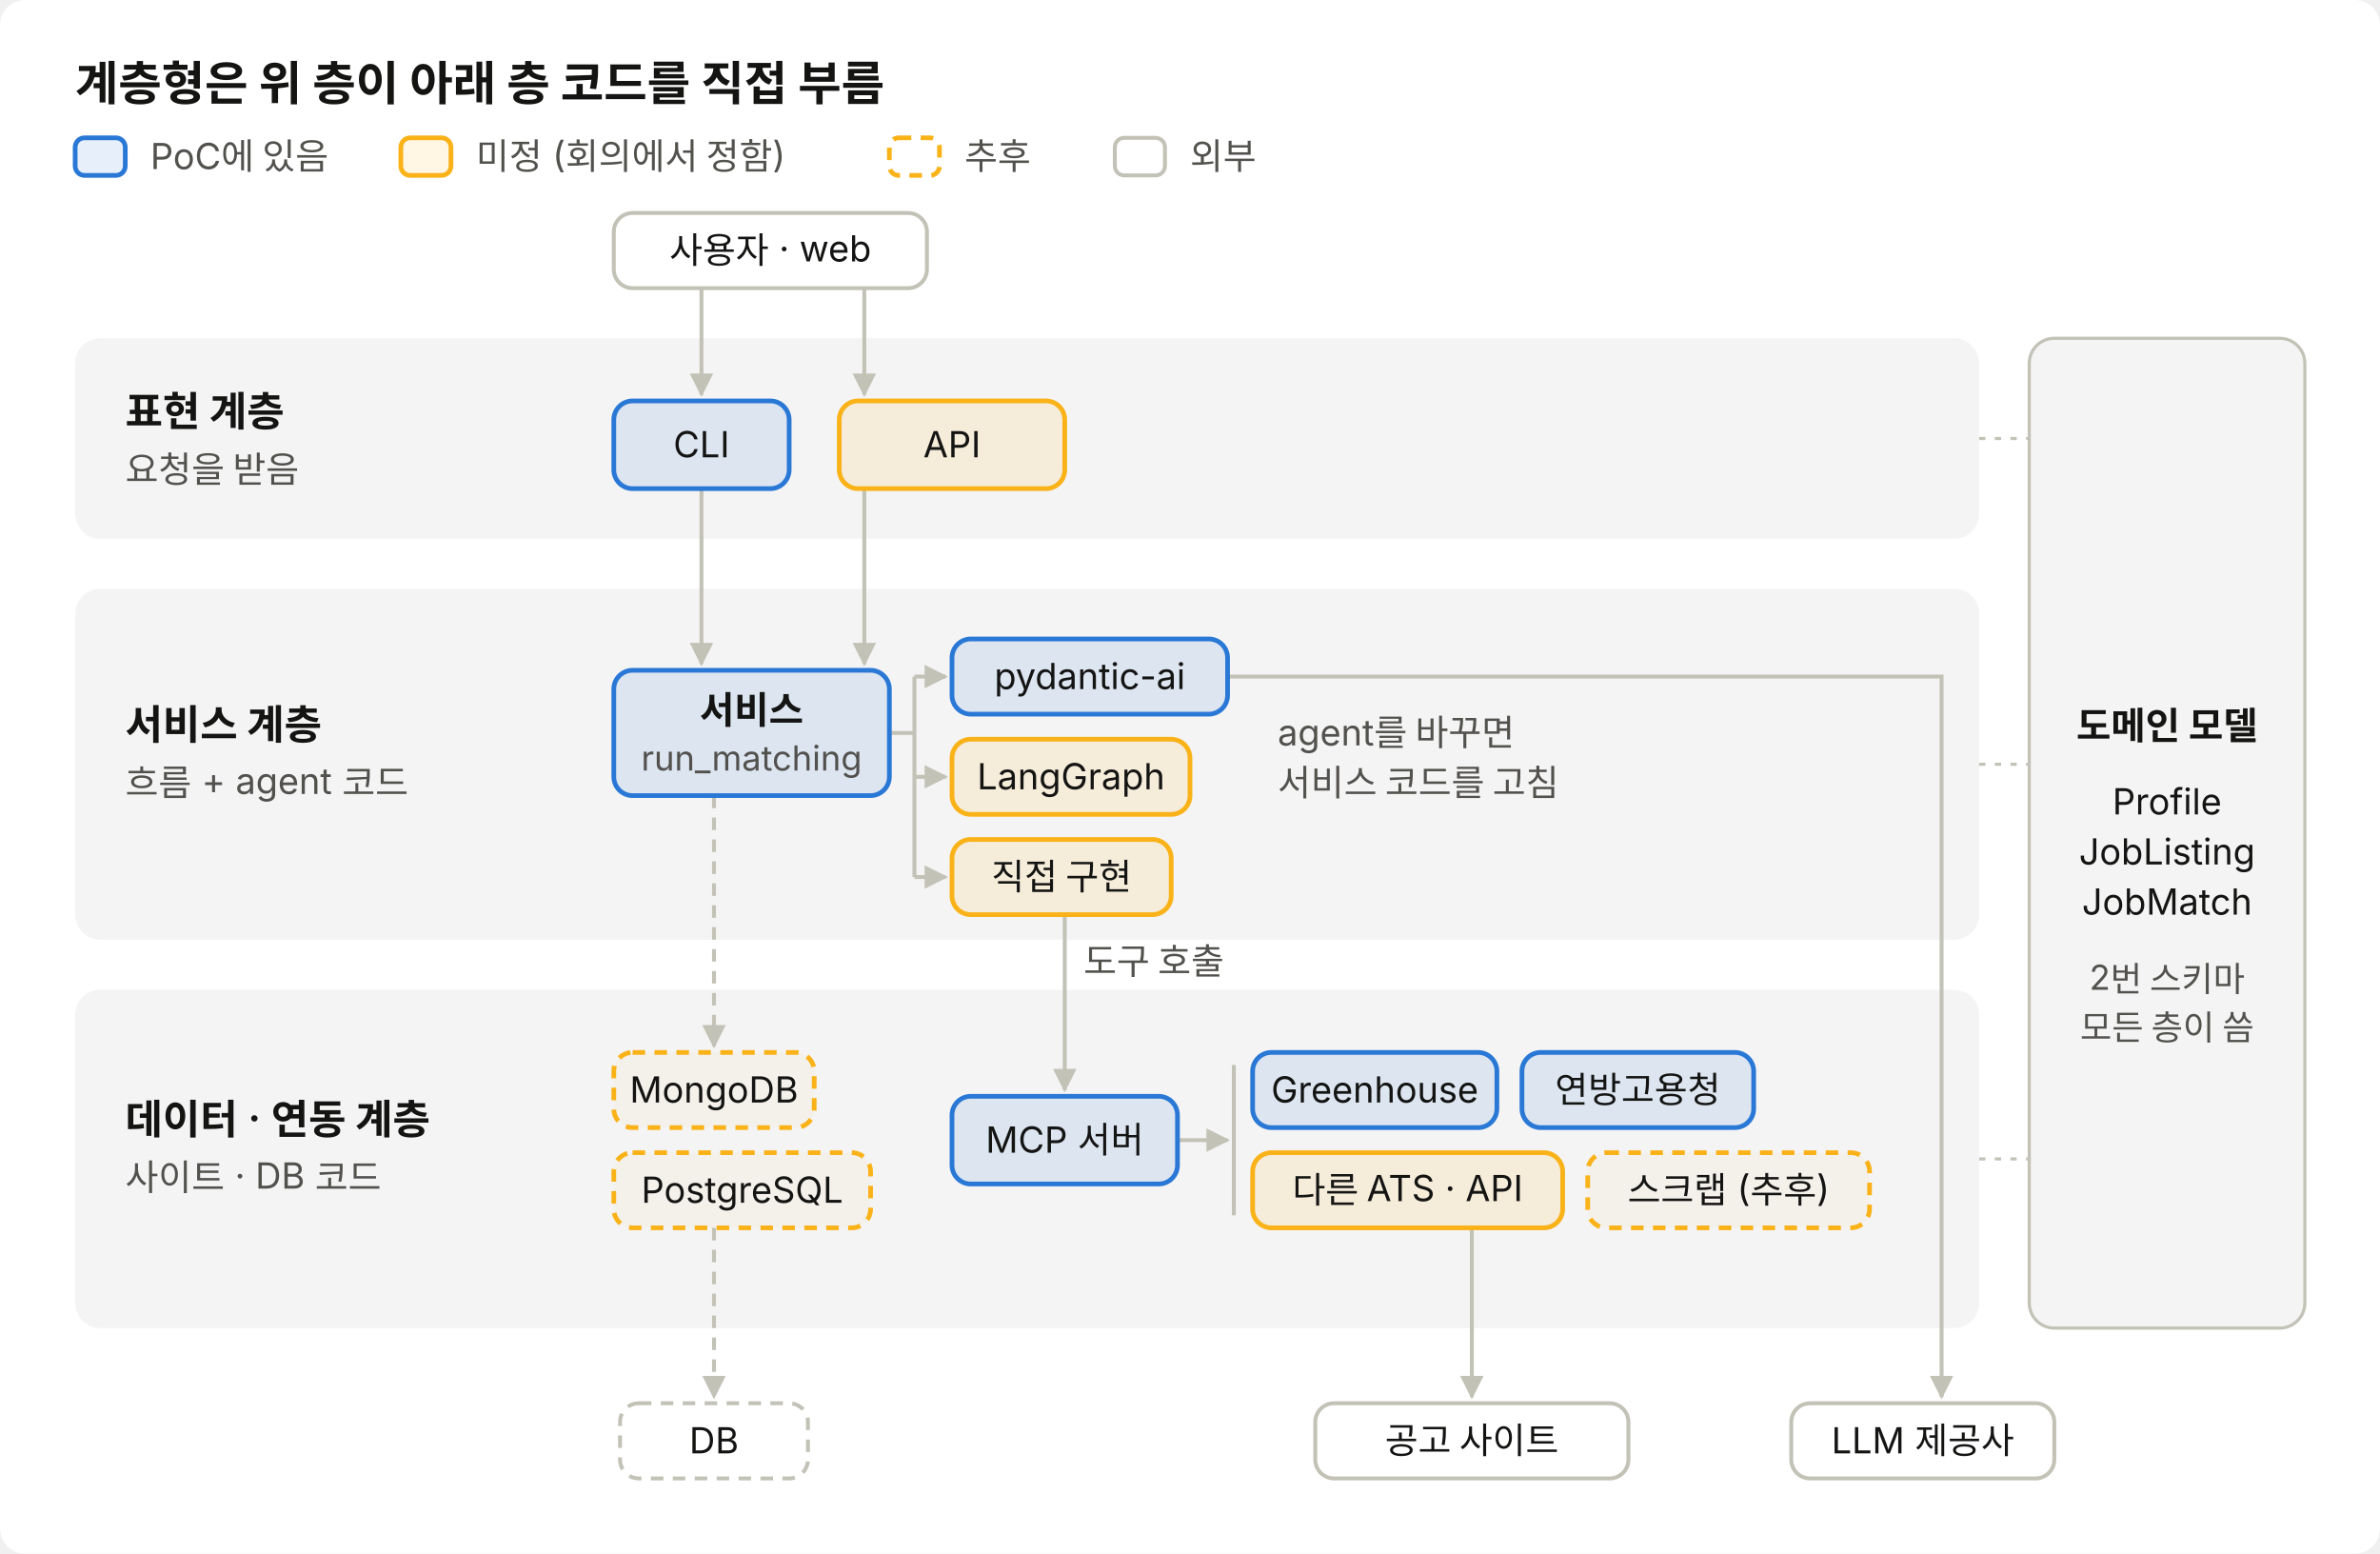
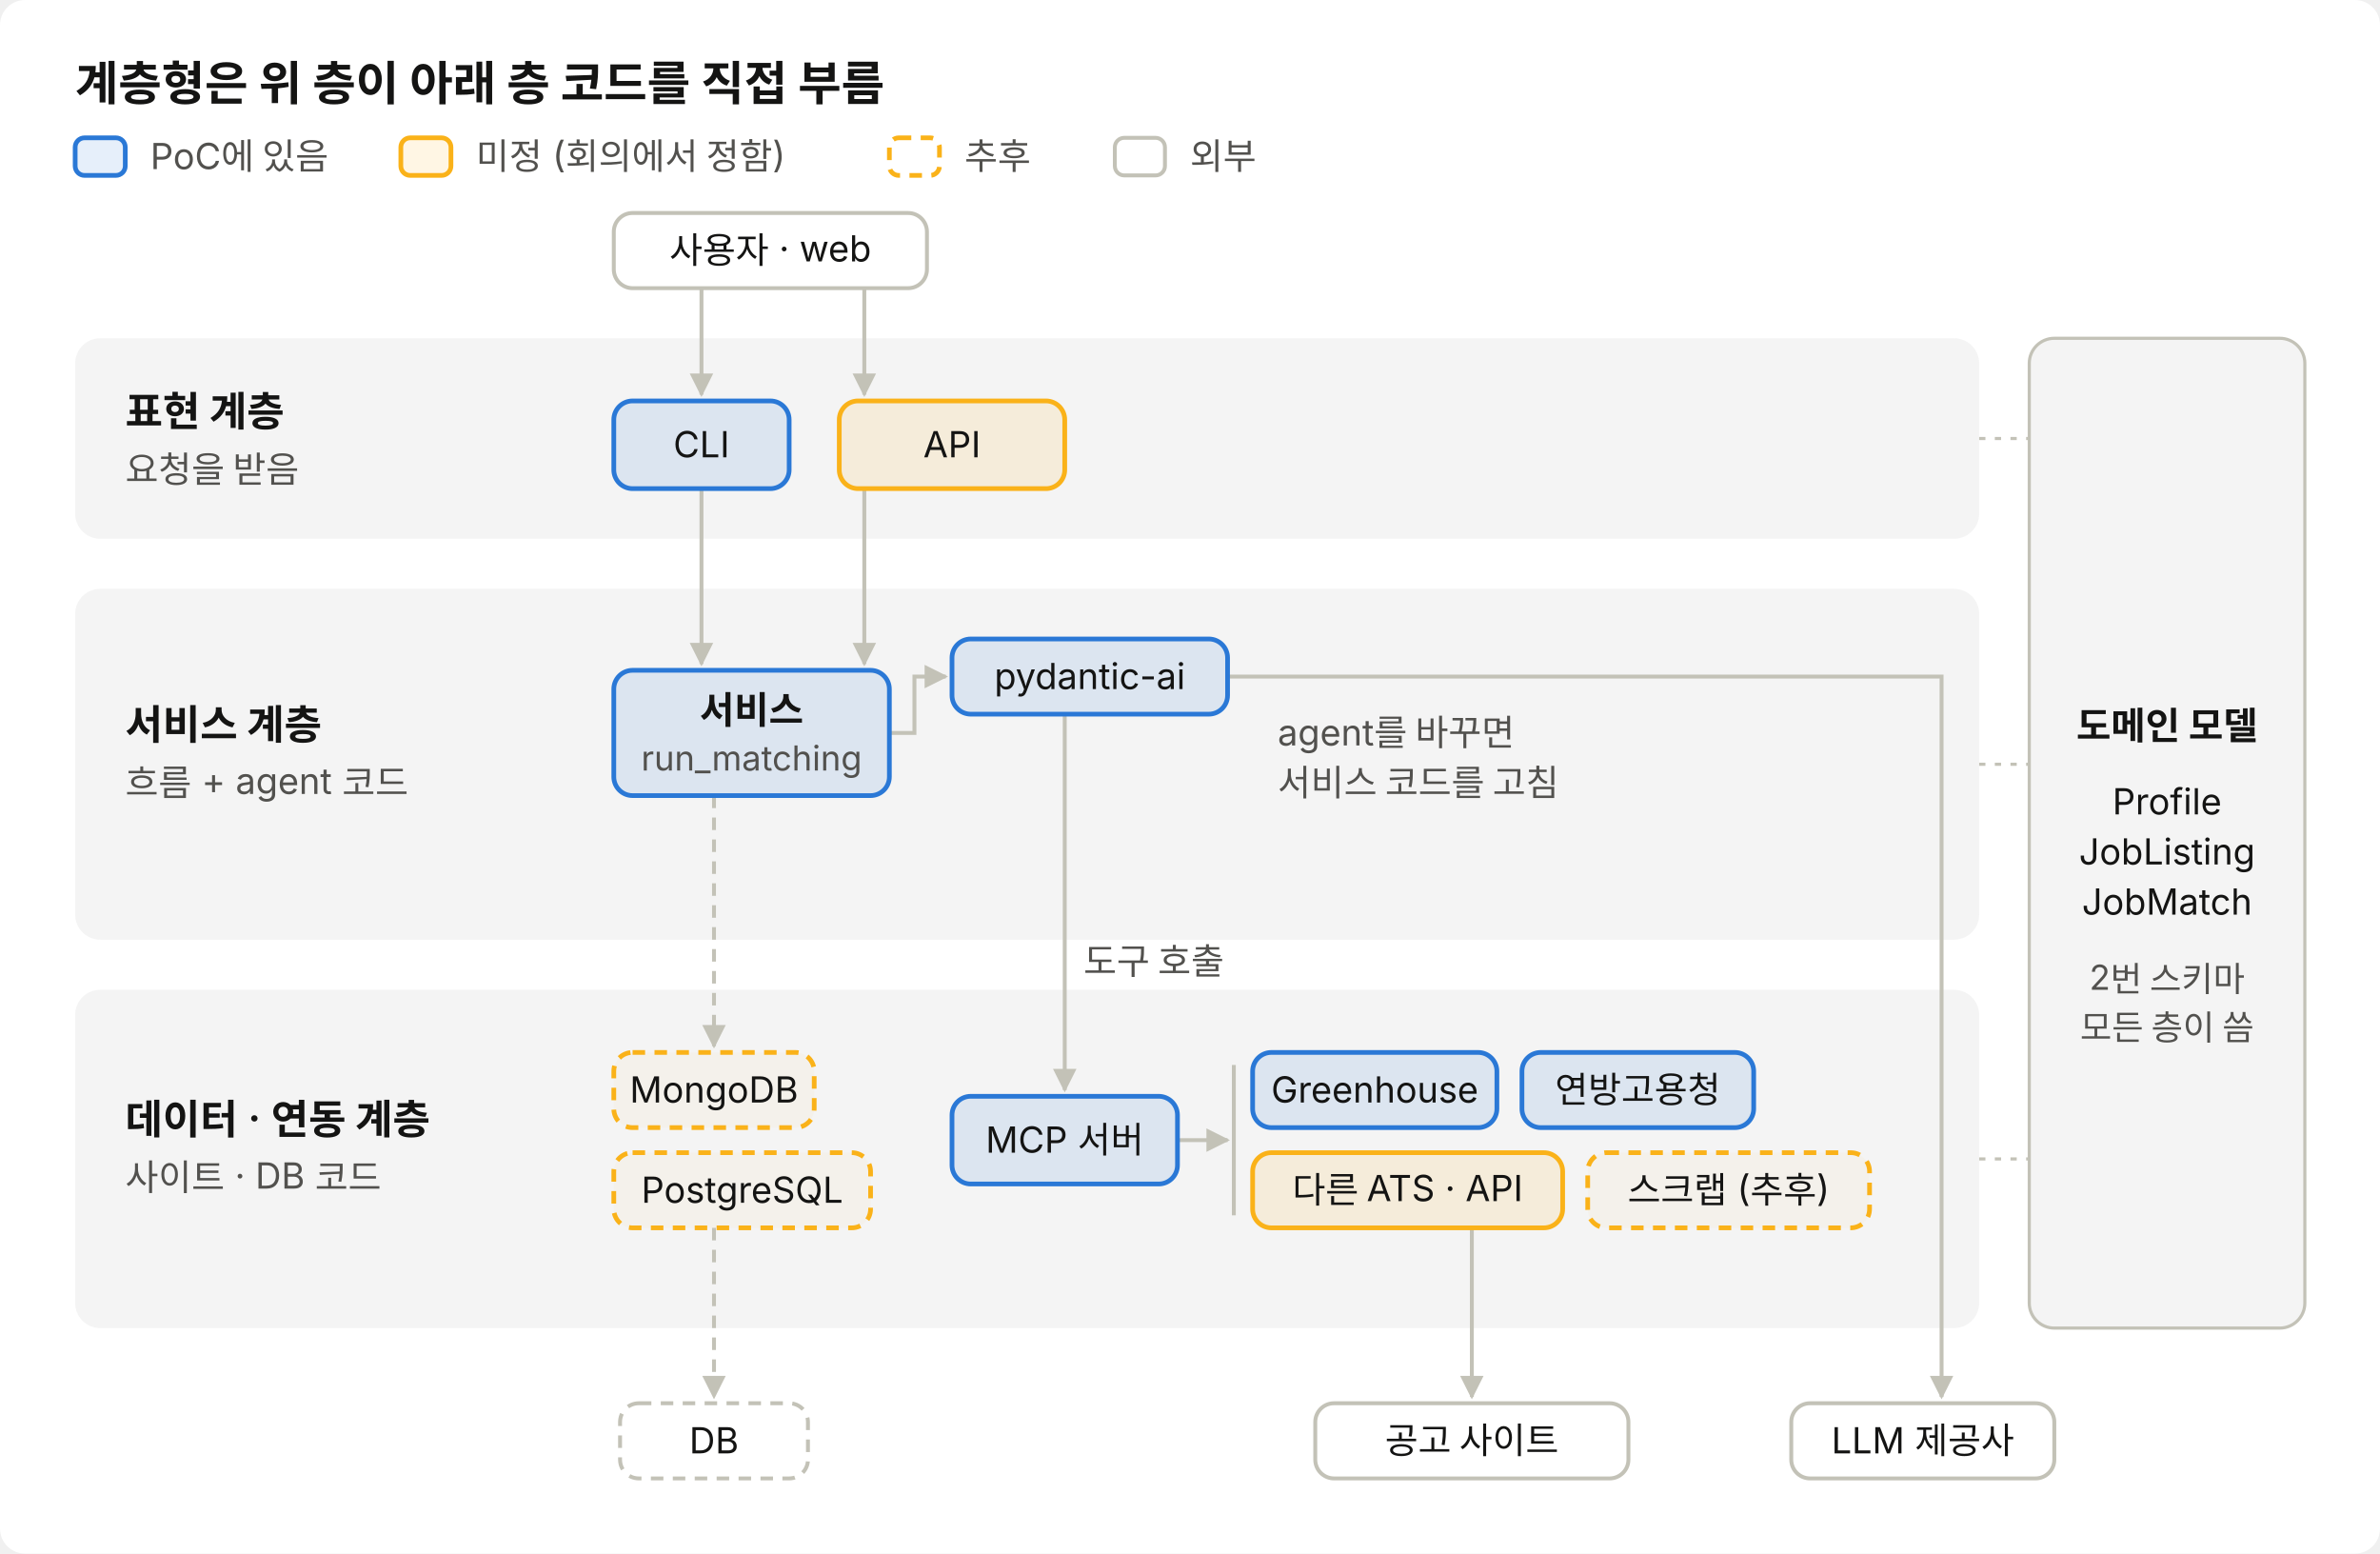
<svg xmlns="http://www.w3.org/2000/svg" width="760" height="496" font-family="-apple-system, BlinkMacSystemFont, 'Segoe UI', 'Apple SD Gothic Neo', 'Malgun Gothic', 'Noto Sans KR', sans-serif" viewBox="0 0 760 496" role="img" aria-label="계층형은 위 층이 아래 층 코드를 직접 부름" font-size="11.5">
  <rect width="100%" height="100%" rx="8" fill="#ffffff" />
  <defs>
    <marker id="layer-arrow" viewBox="0 0 10 10" refX="9" refY="5" markerWidth="6" markerHeight="6" orient="auto-start-reverse">
      <path d="M0 0L10 5L0 10z" fill="#c3c2b7" />
    </marker>
  </defs>
  <text x="24" y="32" font-size="15" font-weight="600" fill="#141413">계층형은 위 층이 아래 층 코드를 직접 부름</text>
  <g id="legend">
    <rect x="24" y="44" width="16" height="12" rx="3" fill="#2a78d6" fill-opacity="0.12" stroke="#2a78d6" stroke-width="1.5" />
    <text x="48" y="54" fill="#52514e">PoC에 있음</text>
    <rect x="128" y="44" width="16" height="12" rx="3" fill="#fab219" fill-opacity="0.12" stroke="#fab219" stroke-width="1.5" />
    <text x="152" y="54" fill="#52514e">미정 (회의에서 정함)</text>
    <rect x="284" y="44" width="16" height="12" rx="3" fill="none" stroke="#fab219" stroke-width="1.5" stroke-dasharray="4 3" />
    <text x="308" y="54" fill="#52514e">추후</text>
    <rect x="356" y="44" width="16" height="12" rx="3" fill="none" stroke="#c3c2b7" stroke-width="1.25" />
    <text x="380" y="54" fill="#52514e">외부</text>
  </g>
  <g id="band-presentation">
    <rect x="24" y="108" width="608" height="64" rx="8" fill="#ededec" fill-opacity="0.6" stroke="none" />
    <text x="40" y="136" font-size="13" font-weight="600" fill="#141413">표현 계층</text>
    <text x="40" y="154" fill="#52514e">요청을 받음</text>
  </g>
  <g id="band-service">
    <rect x="24" y="188" width="608" height="112" rx="8" fill="#ededec" fill-opacity="0.6" stroke="none" />
    <text x="40" y="236" font-size="13" font-weight="600" fill="#141413">서비스 계층</text>
    <text x="40" y="254" fill="#52514e">흐름 + agent 코드</text>
  </g>
  <g id="band-data">
    <rect x="24" y="316" width="608" height="108" rx="8" fill="#ededec" fill-opacity="0.6" stroke="none" />
    <text x="40" y="362" font-size="13" font-weight="600" fill="#141413">데이터 · 연동 계층</text>
    <text x="40" y="380" fill="#52514e">사이트 · DB 코드</text>
  </g>
  <g id="domain">
    <rect x="648" y="108" width="88" height="316" rx="8" fill="#ededec" fill-opacity="0.6" stroke="#c3c2b7" stroke-width="1" />
    <text x="692" y="236" text-anchor="middle" font-size="12" font-weight="600" fill="#141413">도메인 모델</text>
    <text x="692" y="260" text-anchor="middle" fill="#141413">Profile</text>
    <text x="692" y="276" text-anchor="middle" fill="#141413">JobListing</text>
    <text x="692" y="292" text-anchor="middle" fill="#141413">JobMatch</text>
    <text x="692" y="316" text-anchor="middle" font-size="11" fill="#52514e">2번 스키마</text>
    <text x="692" y="332" text-anchor="middle" font-size="11" fill="#52514e">모든 층이 씀</text>
  </g>
  <g id="connectors" fill="none" stroke="#c3c2b7" stroke-width="1.25">
    <path d="M224 92V126" marker-end="url(#layer-arrow)" />
    <path d="M276 92V126" marker-end="url(#layer-arrow)" />
    <path d="M224 156V212" marker-end="url(#layer-arrow)" />
    <path d="M276 156V212" marker-end="url(#layer-arrow)" />
-     <path d="M284 234H292" />
-     <path d="M292 216V280" />
-     <path d="M292 216H302" marker-end="url(#layer-arrow)" />
-     <path d="M292 248H302" marker-end="url(#layer-arrow)" />
-     <path d="M292 280H302" marker-end="url(#layer-arrow)" />
-     <path d="M340 292V348" marker-end="url(#layer-arrow)" />
+     <path d="M284 234H292V216H302" marker-end="url(#layer-arrow)" />
+     <path d="M340 228V348" marker-end="url(#layer-arrow)" />
    <path d="M376 364H392" marker-end="url(#layer-arrow)" />
    <path d="M394 340V388" />
    <path d="M228 254V334" stroke-dasharray="4 3" marker-end="url(#layer-arrow)" />
    <path d="M228 392V446" stroke-dasharray="4 3" marker-end="url(#layer-arrow)" />
    <path d="M470 392V446" marker-end="url(#layer-arrow)" />
    <path d="M392 216H620V446" marker-end="url(#layer-arrow)" />
  </g>
  <g id="domain-links" fill="none" stroke="#c3c2b7" stroke-width="1" stroke-dasharray="2 3">
    <path d="M632 140H648" />
    <path d="M632 244H648" />
    <path d="M632 370H648" />
  </g>
  <text x="346" y="311" fill="#52514e">도구 호출</text>
  <text x="408" y="238" fill="#52514e">agent를 바꾸면</text>
  <text x="408" y="254" fill="#52514e">서비스 코드를 고침</text>
  <g id="ext-user">
    <rect x="196" y="68" width="100" height="24" rx="6" fill="none" stroke="#c3c2b7" stroke-width="1.25" stroke-dasharray="none" />
    <text x="246" y="84" text-anchor="middle" fill="#141413">사용자 · web</text>
  </g>
  <g id="presentation">
    <rect x="196" y="128" width="56" height="28" rx="6" fill="#2a78d6" fill-opacity="0.12" stroke="#2a78d6" stroke-width="1.5" />
    <text x="224" y="146" text-anchor="middle" fill="#141413">CLI</text>
    <rect x="268" y="128" width="72" height="28" rx="6" fill="#fab219" fill-opacity="0.12" stroke="#fab219" stroke-width="1.5" />
    <text x="304" y="146" text-anchor="middle" fill="#141413">API</text>
  </g>
  <g id="service">
    <rect x="196" y="214" width="88" height="40" rx="6" fill="#2a78d6" fill-opacity="0.12" stroke="#2a78d6" stroke-width="1.5" />
    <text x="240" y="231" text-anchor="middle" font-size="12" font-weight="600" fill="#141413">서비스</text>
    <text x="240" y="246" text-anchor="middle" font-size="11" fill="#52514e">run_matching</text>
  </g>
  <g id="agents">
    <rect x="304" y="204" width="88" height="24" rx="6" fill="#2a78d6" fill-opacity="0.12" stroke="#2a78d6" stroke-width="1.5" />
    <text x="348" y="220" text-anchor="middle" fill="#141413">pydantic-ai</text>
-     <rect x="304" y="236" width="76" height="24" rx="6" fill="#fab219" fill-opacity="0.12" stroke="#fab219" stroke-width="1.5" />
-     <text x="342" y="252" text-anchor="middle" fill="#141413">LangGraph</text>
-     <rect x="304" y="268" width="70" height="24" rx="6" fill="#fab219" fill-opacity="0.12" stroke="#fab219" stroke-width="1.5" />
-     <text x="339" y="284" text-anchor="middle" fill="#141413">직접 구현</text>
  </g>
  <g id="db-code">
    <rect x="196" y="336" width="64" height="24" rx="6" fill="#fab219" fill-opacity="0.04" stroke="#fab219" stroke-width="1.5" stroke-dasharray="4 3" />
    <text x="228" y="352" text-anchor="middle" fill="#141413">MongoDB</text>
    <rect x="196" y="368" width="82" height="24" rx="6" fill="#fab219" fill-opacity="0.04" stroke="#fab219" stroke-width="1.5" stroke-dasharray="4 3" />
    <text x="237" y="384" text-anchor="middle" fill="#141413">PostgreSQL</text>
  </g>
  <g id="mcp">
    <rect x="304" y="350" width="72" height="28" rx="6" fill="#2a78d6" fill-opacity="0.12" stroke="#2a78d6" stroke-width="1.5" />
    <text x="340" y="368" text-anchor="middle" fill="#141413">MCP 서버</text>
  </g>
  <g id="site-code">
    <rect x="400" y="336" width="78" height="24" rx="6" fill="#2a78d6" fill-opacity="0.12" stroke="#2a78d6" stroke-width="1.5" />
    <text x="439" y="352" text-anchor="middle" fill="#141413">Greenhouse</text>
    <rect x="486" y="336" width="74" height="24" rx="6" fill="#2a78d6" fill-opacity="0.12" stroke="#2a78d6" stroke-width="1.5" />
    <text x="523" y="352" text-anchor="middle" fill="#141413">연방고용청</text>
    <rect x="400" y="368" width="99" height="24" rx="6" fill="#fab219" fill-opacity="0.12" stroke="#fab219" stroke-width="1.5" />
    <text x="449.5" y="384" text-anchor="middle" fill="#141413">다른 ATS · API</text>
    <rect x="507" y="368" width="90" height="24" rx="6" fill="#fab219" fill-opacity="0.04" stroke="#fab219" stroke-width="1.5" stroke-dasharray="4 3" />
    <text x="552" y="384" text-anchor="middle" fill="#141413">스크랩 (추후)</text>
  </g>
  <g id="ext-db">
    <rect x="198" y="448" width="60" height="24" rx="6" fill="none" stroke="#c3c2b7" stroke-width="1.25" stroke-dasharray="4 3" />
    <text x="228" y="464" text-anchor="middle" fill="#141413">DB</text>
  </g>
  <g id="ext-sites">
    <rect x="420" y="448" width="100" height="24" rx="6" fill="none" stroke="#c3c2b7" stroke-width="1.25" stroke-dasharray="none" />
    <text x="470" y="464" text-anchor="middle" fill="#141413">공고 사이트</text>
  </g>
  <g id="ext-llm">
    <rect x="572" y="448" width="84" height="24" rx="6" fill="none" stroke="#c3c2b7" stroke-width="1.25" stroke-dasharray="none" />
    <text x="614" y="464" text-anchor="middle" fill="#141413">LLM 제공사</text>
  </g>
</svg>
